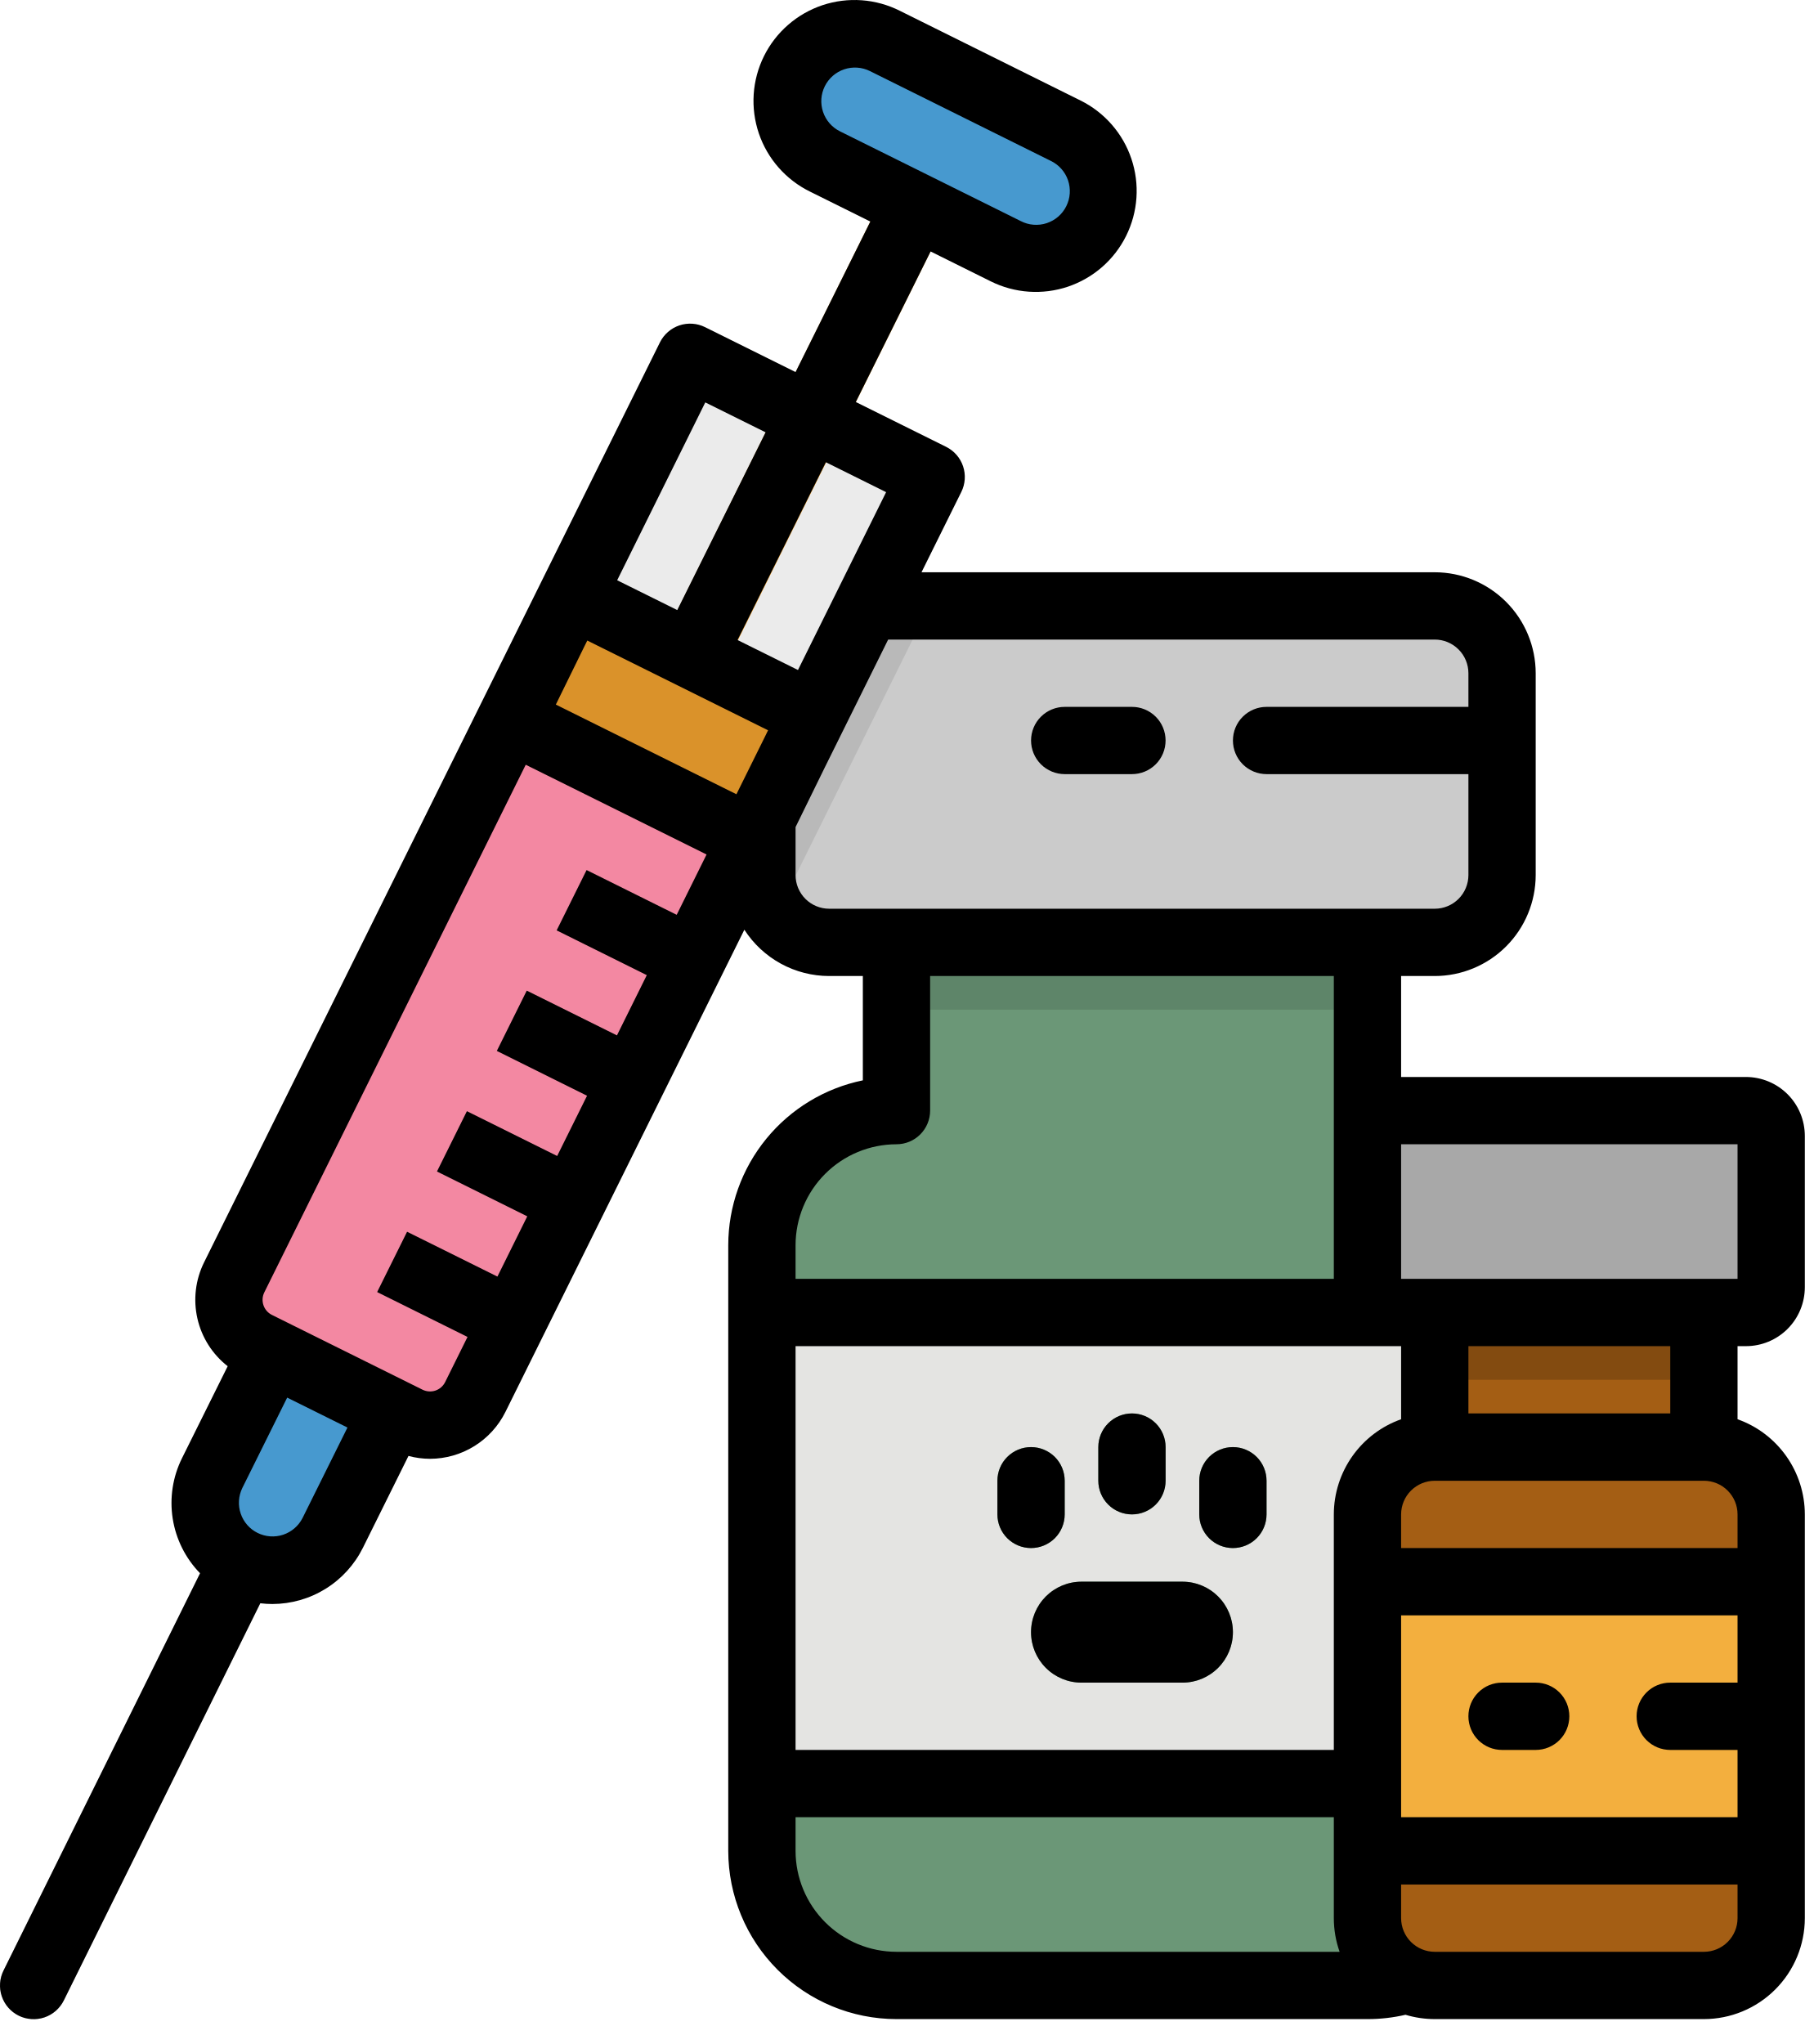
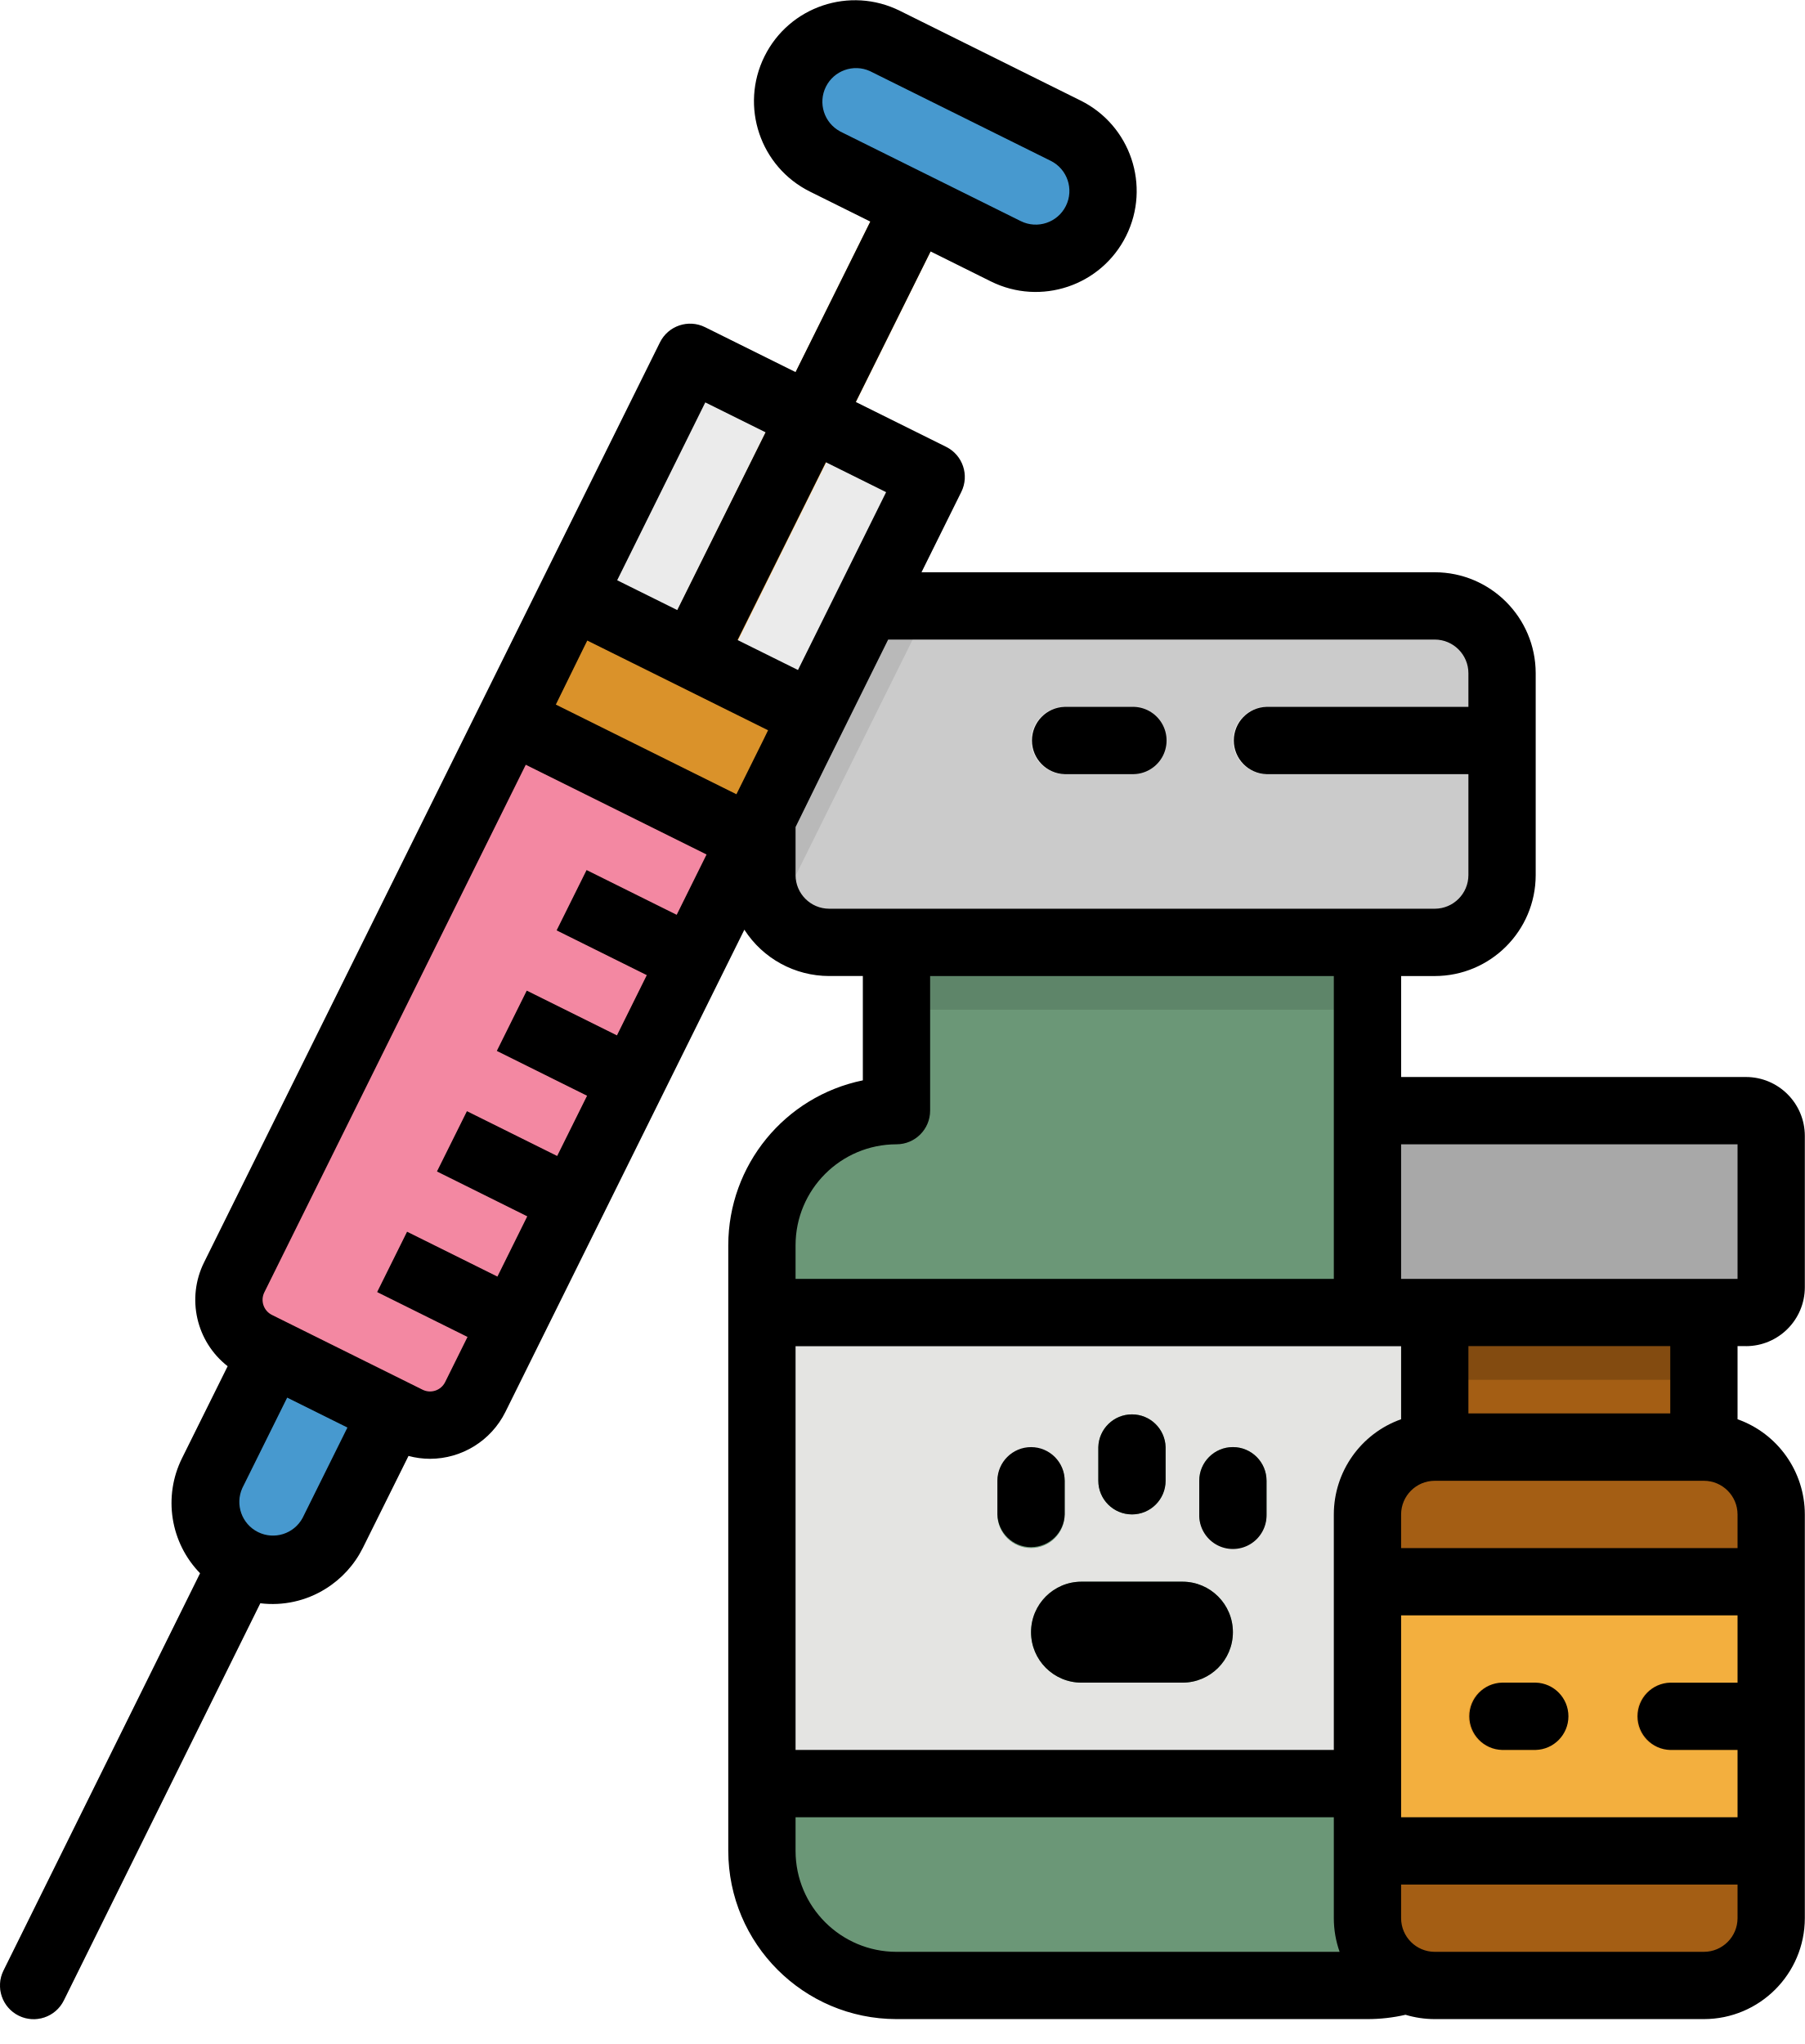
- <svg xmlns="http://www.w3.org/2000/svg" width="68" height="77" viewBox="0 0 68 77" fill="none">
-   <path d="M51.522 41.839V35.501H33.776V41.839C32.431 41.839 31.142 42.373 30.191 43.324C29.24 44.274 28.706 45.564 28.706 46.909V69.725C28.706 71.069 29.24 72.359 30.191 73.31C31.142 74.261 32.431 74.795 33.776 74.795H51.522C52.867 74.795 54.156 74.261 55.107 73.31C56.058 72.359 56.592 71.069 56.592 69.725V46.909C56.592 45.564 56.058 44.274 55.107 43.324C54.156 42.373 52.867 41.839 51.522 41.839Z" fill="#6B9777" />
-   <path d="M56.592 25.36V32.966C56.592 33.638 56.325 34.283 55.85 34.758C55.374 35.234 54.729 35.501 54.057 35.501H31.241C30.908 35.501 30.578 35.436 30.27 35.309C29.962 35.182 29.683 34.995 29.447 34.76C29.212 34.524 29.025 34.244 28.898 33.937C28.771 33.629 28.705 33.299 28.706 32.966V25.36C28.706 24.688 28.973 24.043 29.448 23.568C29.924 23.092 30.569 22.825 31.241 22.825H54.057C54.729 22.825 55.374 23.092 55.85 23.568C56.325 24.043 56.592 24.688 56.592 25.36Z" fill="#CBCBCB" />
-   <path d="M28.706 49.444H56.592V67.19H28.706V49.444Z" fill="#E4E4E2" />
-   <path d="M44.55 59.584H40.748C39.698 59.584 38.846 60.436 38.846 61.486C38.846 62.536 39.698 63.387 40.748 63.387H44.55C45.6 63.387 46.452 62.536 46.452 61.486C46.452 60.436 45.6 59.584 44.55 59.584Z" fill="#6B9777" />
-   <path d="M42.649 57.049C42.313 57.049 41.99 56.916 41.753 56.678C41.515 56.44 41.381 56.118 41.381 55.782V54.514C41.381 54.178 41.515 53.855 41.753 53.618C41.99 53.38 42.313 53.247 42.649 53.247C42.985 53.247 43.307 53.38 43.545 53.618C43.783 53.855 43.916 54.178 43.916 54.514V55.782C43.916 56.118 43.783 56.44 43.545 56.678C43.307 56.916 42.985 57.049 42.649 57.049Z" fill="#6B9777" />
-   <path d="M38.846 58.317C38.51 58.317 38.188 58.183 37.95 57.946C37.712 57.708 37.579 57.385 37.579 57.049V55.782C37.579 55.446 37.712 55.123 37.95 54.885C38.188 54.648 38.51 54.514 38.846 54.514C39.182 54.514 39.505 54.648 39.743 54.885C39.98 55.123 40.114 55.446 40.114 55.782V57.049C40.114 57.385 39.98 57.708 39.743 57.946C39.505 58.183 39.182 58.317 38.846 58.317Z" fill="#6B9777" />
-   <path d="M46.452 58.317C46.115 58.317 45.793 58.183 45.555 57.946C45.318 57.708 45.184 57.385 45.184 57.049V55.782C45.184 55.446 45.318 55.123 45.555 54.885C45.793 54.648 46.115 54.514 46.452 54.514C46.788 54.514 47.11 54.648 47.348 54.885C47.586 55.123 47.719 55.446 47.719 55.782V57.049C47.719 57.385 47.586 57.708 47.348 57.946C47.11 58.183 46.788 58.317 46.452 58.317Z" fill="#6B9777" />
-   <path d="M1.267 76.064C1.051 76.064 0.839 76.009 0.651 75.904C0.462 75.799 0.304 75.648 0.19 75.465C0.077 75.281 0.012 75.072 0.001 74.857C-0.009 74.642 0.036 74.427 0.132 74.234L8.001 58.329C8.074 58.178 8.176 58.043 8.301 57.932C8.427 57.82 8.573 57.735 8.731 57.681C8.89 57.626 9.057 57.604 9.224 57.615C9.392 57.625 9.555 57.669 9.705 57.743C9.855 57.818 9.989 57.921 10.099 58.047C10.209 58.174 10.293 58.321 10.346 58.48C10.399 58.639 10.419 58.806 10.407 58.974C10.395 59.141 10.349 59.303 10.274 59.453L2.404 75.358C2.299 75.57 2.137 75.749 1.936 75.874C1.735 75.998 1.503 76.064 1.267 76.064Z" fill="#C3C3C3" />
-   <path d="M56.592 26.628V29.163H47.719C47.383 29.163 47.061 29.029 46.823 28.792C46.585 28.554 46.452 28.232 46.452 27.895C46.452 27.559 46.585 27.237 46.823 26.999C47.061 26.762 47.383 26.628 47.719 26.628H56.592Z" fill="#E4E4E2" />
-   <path d="M42.649 29.163H40.114C39.778 29.163 39.455 29.029 39.218 28.792C38.98 28.554 38.846 28.232 38.846 27.895C38.846 27.559 38.98 27.237 39.218 26.999C39.455 26.762 39.778 26.628 40.114 26.628H42.649C42.985 26.628 43.308 26.762 43.545 26.999C43.783 27.237 43.916 27.559 43.916 27.895C43.916 28.232 43.783 28.554 43.545 28.792C43.308 29.029 42.985 29.163 42.649 29.163Z" fill="#E4E4E2" />
-   <path d="M64.197 54.514V49.444H54.057V54.514C53.385 54.514 52.74 54.781 52.264 55.257C51.789 55.732 51.522 56.377 51.522 57.049V72.26C51.522 72.932 51.789 73.577 52.264 74.052C52.74 74.528 53.385 74.795 54.057 74.795H64.197C64.87 74.795 65.514 74.528 65.99 74.052C66.465 73.577 66.733 72.932 66.733 72.26V57.049C66.733 56.377 66.465 55.732 65.99 55.257C65.514 54.781 64.87 54.514 64.197 54.514Z" fill="#A45E14" />
-   <path d="M65.782 41.839H52.472C51.947 41.839 51.522 42.264 51.522 42.789V48.493C51.522 49.018 51.947 49.444 52.472 49.444H65.782C66.307 49.444 66.733 49.018 66.733 48.493V42.789C66.733 42.264 66.307 41.839 65.782 41.839Z" fill="#A8A8A8" />
-   <path d="M51.522 59.584H66.733V69.725H51.522V59.584Z" fill="#F3AF3E" />
-   <path d="M66.732 63.387V65.922H62.93C62.594 65.922 62.271 65.788 62.033 65.551C61.796 65.313 61.662 64.991 61.662 64.654C61.662 64.318 61.796 63.996 62.033 63.758C62.271 63.52 62.594 63.387 62.93 63.387H66.732Z" fill="#EA9D2D" />
-   <path d="M57.86 65.922H56.592C56.256 65.922 55.933 65.788 55.696 65.551C55.458 65.313 55.325 64.991 55.325 64.654C55.325 64.318 55.458 63.996 55.696 63.758C55.933 63.52 56.256 63.387 56.592 63.387H57.86C58.196 63.387 58.518 63.52 58.756 63.758C58.994 63.996 59.127 64.318 59.127 64.654C59.127 64.991 58.994 65.313 58.756 65.551C58.518 65.788 58.196 65.922 57.86 65.922Z" fill="#EA9D2D" />
-   <path d="M33.776 35.501H51.522V38.036H33.776V35.501Z" fill="#5E8569" />
-   <path d="M54.057 49.444H64.197V51.979H54.057V49.444Z" fill="#834B10" />
-   <path d="M35.014 22.825L29.224 34.504C28.887 34.062 28.705 33.522 28.706 32.966V25.36C28.706 24.688 28.973 24.043 29.448 23.568C29.924 23.092 30.569 22.825 31.241 22.825H35.014Z" fill="#B9B9B9" />
-   <path d="M26.001 13.46L35.084 17.968L17.906 52.63C17.681 53.081 17.287 53.426 16.809 53.587C16.331 53.747 15.809 53.712 15.357 53.487L9.68 50.67C9.229 50.446 8.885 50.051 8.724 49.573C8.563 49.095 8.599 48.573 8.823 48.121L26.001 13.46Z" fill="#EBEBEB" />
-   <path d="M21.549 22.428L30.632 26.936L17.906 52.63C17.681 53.081 17.287 53.426 16.809 53.587C16.331 53.747 15.809 53.712 15.357 53.487L9.68 50.67C9.229 50.446 8.885 50.051 8.724 49.573C8.563 49.095 8.599 48.573 8.823 48.121L21.549 22.428Z" fill="#F388A2" />
-   <path d="M20.993 35.054L22.121 32.783L26.664 35.039L25.535 37.31L20.993 35.054Z" fill="#CF748A" />
-   <path d="M18.739 39.598L19.867 37.326L24.41 39.583L23.282 41.854L18.739 39.598Z" fill="#CF748A" />
-   <path d="M16.485 44.142L17.613 41.87L22.156 44.127L21.028 46.398L16.485 44.142Z" fill="#CF748A" />
-   <path d="M14.231 48.686L15.359 46.414L19.902 48.671L18.774 50.942L14.231 48.686Z" fill="#CF748A" />
-   <path d="M9.154 58.87C8.552 58.571 8.093 58.044 7.879 57.407C7.664 56.769 7.712 56.073 8.011 55.47L10.267 50.928L14.81 53.184L12.554 57.727C12.255 58.329 11.729 58.788 11.091 59.002C10.454 59.217 9.757 59.169 9.154 58.87Z" fill="#4799CF" />
-   <path d="M24.94 28.294C24.724 28.294 24.512 28.239 24.323 28.134C24.135 28.029 23.976 27.878 23.863 27.695C23.749 27.511 23.684 27.302 23.674 27.087C23.664 26.871 23.709 26.657 23.805 26.463L33.355 7.211C33.504 6.91 33.767 6.68 34.085 6.573C34.404 6.466 34.752 6.489 35.053 6.639C35.355 6.788 35.584 7.051 35.691 7.369C35.799 7.688 35.775 8.036 35.626 8.337L26.076 27.59C25.971 27.802 25.809 27.98 25.608 28.104C25.407 28.229 25.176 28.295 24.94 28.294Z" fill="#F3AF3E" />
-   <path d="M29.414 15.154L23.805 26.463C23.656 26.765 23.633 27.113 23.74 27.431C23.847 27.75 24.077 28.013 24.378 28.162C24.679 28.312 25.027 28.335 25.346 28.228C25.664 28.121 25.927 27.891 26.077 27.59L31.685 16.282L29.414 15.154Z" fill="#EA9D2D" />
-   <path d="M21.549 22.428L30.632 26.936L28.332 31.625L19.249 27.117L21.549 22.428Z" fill="#DA922A" />
-   <path d="M31.074 6.065L37.888 9.449C39.143 10.072 40.665 9.56 41.288 8.306C41.911 7.051 41.399 5.529 40.145 4.906L33.33 1.522C32.076 0.899 30.554 1.411 29.93 2.665C29.308 3.92 29.819 5.442 31.074 6.065Z" fill="#4799CF" />
-   <path d="M65.782 50.711C66.37 50.711 66.934 50.477 67.35 50.061C67.766 49.645 67.999 49.081 68 48.493V42.789C67.999 42.201 67.766 41.637 67.35 41.221C66.934 40.806 66.37 40.572 65.782 40.571H52.789V36.768H54.057C55.065 36.767 56.032 36.366 56.745 35.653C57.458 34.94 57.858 33.974 57.86 32.966V25.36C57.858 24.352 57.458 23.386 56.745 22.673C56.032 21.96 55.065 21.559 54.057 21.558H34.719L36.22 18.531C36.369 18.23 36.392 17.882 36.285 17.564C36.178 17.245 35.948 16.983 35.647 16.833L32.244 15.144L35.062 9.473L37.333 10.601C37.78 10.823 38.266 10.954 38.765 10.988C39.263 11.022 39.763 10.958 40.236 10.799C40.709 10.639 41.147 10.388 41.523 10.06C41.899 9.732 42.207 9.333 42.429 8.885C42.651 8.438 42.783 7.951 42.817 7.453C42.851 6.955 42.787 6.455 42.627 5.982C42.468 5.508 42.217 5.071 41.889 4.695C41.56 4.318 41.161 4.01 40.714 3.788L33.902 0.406C33.454 0.181 32.966 0.046 32.467 0.01C31.966 -0.026 31.464 0.037 30.989 0.195C30.513 0.354 30.074 0.605 29.696 0.934C29.317 1.263 29.008 1.663 28.785 2.112C28.562 2.561 28.43 3.05 28.397 3.55C28.364 4.05 28.43 4.552 28.591 5.026C28.752 5.501 29.006 5.939 29.337 6.315C29.668 6.691 30.07 6.998 30.52 7.219L32.791 8.346L29.974 14.016L26.564 12.324C26.415 12.25 26.253 12.206 26.087 12.195C25.921 12.184 25.754 12.205 25.596 12.258C25.438 12.312 25.293 12.395 25.167 12.505C25.042 12.614 24.939 12.747 24.865 12.896L7.687 47.558C7.364 48.213 7.275 48.959 7.438 49.671C7.6 50.383 8.002 51.017 8.578 51.467L6.858 54.93C6.508 55.634 6.385 56.43 6.507 57.207C6.629 57.984 6.989 58.704 7.538 59.267L0.132 74.234C0.058 74.383 0.014 74.546 0.003 74.712C-0.008 74.878 0.013 75.044 0.067 75.202C0.12 75.36 0.204 75.506 0.313 75.631C0.423 75.756 0.556 75.859 0.705 75.933C0.854 76.007 1.017 76.05 1.183 76.061C1.349 76.073 1.516 76.051 1.673 75.998C1.831 75.944 1.977 75.861 2.102 75.751C2.227 75.641 2.33 75.508 2.404 75.359L9.807 60.397C9.958 60.415 10.109 60.425 10.261 60.425C10.97 60.424 11.664 60.226 12.267 59.852C12.869 59.479 13.355 58.945 13.671 58.311L15.39 54.847C15.654 54.918 15.926 54.954 16.2 54.955C16.79 54.954 17.369 54.789 17.871 54.477C18.373 54.166 18.778 53.721 19.041 53.193L28.045 35.024C28.39 35.559 28.863 35.998 29.421 36.303C29.979 36.608 30.605 36.768 31.241 36.768H32.509V40.698C31.078 40.992 29.793 41.77 28.869 42.902C27.945 44.033 27.44 45.448 27.438 46.909V69.725C27.44 71.405 28.109 73.016 29.297 74.204C30.485 75.392 32.096 76.061 33.776 76.062H51.522C52.004 76.063 52.485 76.008 52.955 75.899C53.312 76.007 53.684 76.062 54.057 76.062H64.197C65.206 76.061 66.172 75.66 66.885 74.947C67.598 74.234 67.999 73.268 68 72.26V57.049C67.999 56.263 67.755 55.497 67.301 54.855C66.847 54.213 66.206 53.727 65.465 53.465V50.711H65.782ZM31.648 4.948C31.346 4.798 31.117 4.535 31.01 4.217C30.903 3.898 30.926 3.55 31.076 3.249C31.225 2.948 31.488 2.718 31.807 2.611C32.126 2.504 32.474 2.528 32.775 2.677L39.587 6.059C39.738 6.131 39.874 6.233 39.986 6.358C40.098 6.484 40.184 6.63 40.239 6.789C40.293 6.948 40.316 7.116 40.305 7.284C40.294 7.452 40.25 7.615 40.175 7.766C40.101 7.916 39.997 8.051 39.87 8.161C39.743 8.271 39.595 8.354 39.436 8.407C39.276 8.459 39.107 8.479 38.94 8.466C38.772 8.453 38.609 8.406 38.46 8.329L31.648 4.948ZM31.116 17.413L33.386 18.54L31.541 22.262L30.065 25.24L27.788 24.11L31.116 17.413ZM26.573 15.159L28.845 16.286L25.517 22.982L23.253 21.859L26.573 15.159ZM11.4 57.184C11.249 57.482 10.986 57.709 10.669 57.815C10.351 57.92 10.005 57.896 9.705 57.747C9.405 57.599 9.177 57.337 9.069 57.02C8.961 56.704 8.983 56.357 9.129 56.056L10.82 52.65L13.091 53.777L11.4 57.184ZM25.495 34.463L22.1 32.777L20.973 35.048L24.369 36.734L23.244 39.005L19.846 37.319L18.719 39.589L22.118 41.277L20.992 43.548L17.591 41.86L16.464 44.131L19.866 45.82L18.741 48.091L15.337 46.402L14.21 48.673L17.615 50.363L16.771 52.066C16.696 52.217 16.564 52.331 16.405 52.385C16.246 52.438 16.072 52.426 15.921 52.352L10.244 49.534C10.094 49.459 9.979 49.327 9.926 49.168C9.872 49.008 9.884 48.834 9.959 48.684L19.808 28.809L26.621 32.19L25.495 34.463ZM28.804 27.785L27.746 29.92L20.942 26.542L21.995 24.396L22.127 24.13L28.938 27.511L28.804 27.785ZM31.241 34.233C30.905 34.233 30.583 34.099 30.345 33.862C30.108 33.624 29.974 33.302 29.974 32.966V31.157L31.083 28.895L33.463 24.093H54.057C54.393 24.093 54.715 24.227 54.953 24.465C55.191 24.702 55.324 25.024 55.325 25.36V26.628H47.719C47.383 26.628 47.061 26.762 46.823 26.999C46.585 27.237 46.452 27.559 46.452 27.895C46.452 28.232 46.585 28.554 46.823 28.792C47.061 29.029 47.383 29.163 47.719 29.163H55.325V32.966C55.324 33.302 55.191 33.624 54.953 33.862C54.715 34.099 54.393 34.233 54.057 34.233H31.241ZM29.974 46.909C29.975 45.901 30.376 44.934 31.089 44.221C31.802 43.508 32.768 43.107 33.776 43.106C34.112 43.106 34.435 42.973 34.672 42.735C34.91 42.497 35.044 42.175 35.044 41.839V36.768H50.254V48.176H29.974V46.909ZM33.776 73.527C32.768 73.526 31.802 73.125 31.089 72.412C30.376 71.699 29.975 70.733 29.974 69.725V68.457H50.254V72.26C50.254 72.692 50.328 73.12 50.472 73.527H33.776ZM50.254 57.049V65.922H29.974V50.711H52.789V53.465C52.049 53.727 51.407 54.213 50.953 54.855C50.5 55.497 50.255 56.263 50.254 57.049ZM65.465 72.26C65.465 72.596 65.331 72.918 65.093 73.156C64.856 73.393 64.534 73.527 64.197 73.527H54.057C53.721 73.527 53.399 73.393 53.161 73.156C52.923 72.918 52.79 72.596 52.789 72.26V70.992H65.465V72.26ZM65.465 63.387H62.93C62.594 63.387 62.271 63.52 62.034 63.758C61.796 63.996 61.662 64.318 61.662 64.654C61.662 64.991 61.796 65.313 62.034 65.551C62.271 65.788 62.594 65.922 62.93 65.922H65.465V68.457H52.789V60.852H65.465V63.387ZM65.465 58.317H52.789V57.049C52.79 56.713 52.923 56.391 53.161 56.153C53.399 55.916 53.721 55.782 54.057 55.782H64.197C64.534 55.782 64.856 55.916 65.093 56.153C65.331 56.391 65.465 56.713 65.465 57.049V58.317ZM55.325 53.246V50.711H62.93V53.246H55.325ZM52.789 48.176V43.106H65.465V48.176H52.789Z" fill="black" />
-   <path d="M44.55 59.584H40.748C40.243 59.584 39.76 59.785 39.403 60.141C39.047 60.498 38.846 60.981 38.846 61.486C38.846 61.99 39.047 62.474 39.403 62.83C39.76 63.187 40.243 63.387 40.748 63.387H44.55C45.055 63.387 45.538 63.187 45.895 62.83C46.251 62.474 46.452 61.99 46.452 61.486C46.452 60.981 46.251 60.498 45.895 60.141C45.538 59.785 45.055 59.584 44.55 59.584Z" fill="black" />
-   <path d="M42.649 57.049C42.985 57.049 43.307 56.916 43.545 56.678C43.783 56.44 43.916 56.118 43.916 55.782V54.514C43.916 54.178 43.783 53.855 43.545 53.618C43.307 53.38 42.985 53.246 42.649 53.246C42.313 53.246 41.99 53.38 41.753 53.618C41.515 53.855 41.381 54.178 41.381 54.514V55.782C41.381 56.118 41.515 56.44 41.753 56.678C41.99 56.916 42.313 57.049 42.649 57.049Z" fill="black" />
-   <path d="M40.114 57.049V55.782C40.114 55.445 39.98 55.123 39.743 54.885C39.505 54.648 39.182 54.514 38.846 54.514C38.51 54.514 38.188 54.648 37.95 54.885C37.712 55.123 37.579 55.445 37.579 55.782V57.049C37.579 57.385 37.712 57.708 37.95 57.946C38.188 58.183 38.51 58.317 38.846 58.317C39.182 58.317 39.505 58.183 39.743 57.946C39.98 57.708 40.114 57.385 40.114 57.049Z" fill="black" />
-   <path d="M46.452 54.514C46.115 54.514 45.793 54.648 45.555 54.885C45.318 55.123 45.184 55.445 45.184 55.782V57.049C45.184 57.385 45.318 57.708 45.555 57.946C45.793 58.183 46.115 58.317 46.452 58.317C46.788 58.317 47.11 58.183 47.348 57.946C47.586 57.708 47.719 57.385 47.719 57.049V55.782C47.719 55.445 47.586 55.123 47.348 54.885C47.11 54.648 46.788 54.514 46.452 54.514Z" fill="black" />
-   <path d="M56.592 65.922H57.86C58.196 65.922 58.518 65.788 58.756 65.551C58.994 65.313 59.127 64.991 59.127 64.654C59.127 64.318 58.994 63.996 58.756 63.758C58.518 63.52 58.196 63.387 57.86 63.387H56.592C56.256 63.387 55.933 63.52 55.696 63.758C55.458 63.996 55.325 64.318 55.325 64.654C55.325 64.991 55.458 65.313 55.696 65.551C55.933 65.788 56.256 65.922 56.592 65.922Z" fill="black" />
-   <path d="M40.114 29.163H42.649C42.985 29.163 43.308 29.029 43.545 28.792C43.783 28.554 43.916 28.232 43.916 27.895C43.916 27.559 43.783 27.237 43.545 26.999C43.308 26.762 42.985 26.628 42.649 26.628H40.114C39.778 26.628 39.455 26.762 39.218 26.999C38.98 27.237 38.846 27.559 38.846 27.895C38.846 28.232 38.98 28.554 39.218 28.792C39.455 29.029 39.778 29.163 40.114 29.163Z" fill="black" />
+ <svg xmlns="http://www.w3.org/2000/svg" width="68" height="77" fill="none">
+   <path d="M51.522 41.839V35.5H33.776v6.338a5.07 5.07 0 00-5.07 5.07v22.816a5.07 5.07 0 005.07 5.07h17.746a5.07 5.07 0 005.07-5.07V46.909a5.07 5.07 0 00-5.07-5.07z" fill="#6B9777" />
+   <path d="M56.592 25.36v7.606a2.535 2.535 0 01-2.535 2.535H31.241a2.532 2.532 0 01-2.535-2.535V25.36a2.535 2.535 0 012.535-2.535h22.816a2.535 2.535 0 012.535 2.535z" fill="#CBCBCB" />
+   <path d="M28.706 49.444h27.886V67.19H28.706V49.444z" fill="#E4E4E2" />
+   <path d="M44.55 59.584h-3.802a1.901 1.901 0 000 3.803h3.802a1.901 1.901 0 000-3.803zM42.649 57.05a1.267 1.267 0 01-1.268-1.268v-1.268a1.268 1.268 0 012.535 0v1.268a1.268 1.268 0 01-1.267 1.267zM38.846 58.317a1.268 1.268 0 01-1.267-1.268v-1.267a1.268 1.268 0 012.535 0v1.267a1.267 1.267 0 01-1.268 1.268zM46.452 58.317a1.268 1.268 0 01-1.268-1.268v-1.267a1.267 1.267 0 112.535 0v1.267a1.268 1.268 0 01-1.267 1.268z" fill="#6B9777" />
+   <path d="M1.267 76.064a1.267 1.267 0 01-1.135-1.83l7.87-15.905a1.267 1.267 0 112.271 1.124L2.405 75.358a1.267 1.267 0 01-1.137.706z" fill="#C3C3C3" />
+   <path d="M56.592 26.628v2.535H47.72a1.267 1.267 0 110-2.535h8.873zM42.649 29.163h-2.535a1.267 1.267 0 110-2.535h2.535a1.268 1.268 0 010 2.535z" fill="#E4E4E2" />
+   <path d="M64.197 54.514v-5.07h-10.14v5.07a2.535 2.535 0 00-2.535 2.535v15.21a2.535 2.535 0 002.535 2.536h10.14a2.535 2.535 0 002.535-2.535V57.05a2.535 2.535 0 00-2.535-2.536z" fill="#A45E14" />
+   <path d="M65.782 41.839h-13.31a.95.95 0 00-.95.95v5.704c0 .525.425.95.95.95h13.31a.95.95 0 00.95-.95V42.79a.95.95 0 00-.95-.95z" fill="#A8A8A8" />
+   <path d="M51.522 59.584h15.21v10.14h-15.21v-10.14z" fill="#F3AF3E" />
+   <path d="M66.732 63.387v2.535H62.93a1.267 1.267 0 110-2.535h3.802zM57.86 65.922h-1.268a1.267 1.267 0 110-2.535h1.268a1.268 1.268 0 010 2.535z" fill="#EA9D2D" />
+   <path d="M33.776 35.5h17.746v2.536H33.776V35.5z" fill="#5E8569" />
+   <path d="M54.057 49.444h10.14v2.535h-10.14v-2.535z" fill="#834B10" />
+   <path d="M35.014 22.825l-5.79 11.68a2.531 2.531 0 01-.518-1.54V25.36a2.535 2.535 0 012.535-2.535h3.773z" fill="#B9B9B9" />
+   <path d="M26 13.46l9.084 4.508L17.906 52.63a1.902 1.902 0 01-2.549.857L9.68 50.67a1.902 1.902 0 01-.857-2.549L26 13.46z" fill="#EBEBEB" />
+   <path d="M21.549 22.428l9.083 4.508L17.906 52.63a1.902 1.902 0 01-2.549.857L9.68 50.67a1.902 1.902 0 01-.857-2.549l12.726-25.693z" fill="#F388A2" />
+   <path d="M20.993 35.054l1.128-2.271 4.543 2.256-1.129 2.271-4.542-2.256zM18.739 39.598l1.128-2.272 4.543 2.257-1.128 2.271-4.543-2.256zM16.485 44.142l1.128-2.272 4.543 2.257-1.128 2.271-4.543-2.256zM14.231 48.686l1.128-2.272 4.543 2.257-1.128 2.271-4.543-2.256z" fill="#CF748A" />
+   <path d="M9.154 58.87a2.536 2.536 0 01-1.143-3.4l2.256-4.542 4.543 2.256-2.256 4.543a2.536 2.536 0 01-3.4 1.143z" fill="#4799CF" />
+   <path d="M24.94 28.294a1.268 1.268 0 01-1.135-1.83l9.55-19.253a1.268 1.268 0 012.27 1.126l-9.55 19.253a1.267 1.267 0 01-1.135.704z" fill="#F3AF3E" />
+   <path d="M29.414 15.154l-5.609 11.31a1.268 1.268 0 102.272 1.126l5.608-11.308-2.27-1.128z" fill="#EA9D2D" />
+   <path d="M21.549 22.428l9.083 4.508-2.3 4.69-9.083-4.51 2.3-4.688z" fill="#DA922A" />
+   <path d="M31.074 6.065l6.814 3.384a2.536 2.536 0 002.257-4.543L33.33 1.522a2.536 2.536 0 10-2.256 4.543z" fill="#4799CF" />
+   <path d="M65.782 50.711A2.22 2.22 0 0068 48.493V42.79a2.22 2.22 0 00-2.218-2.218H52.79v-3.803h1.267a3.807 3.807 0 003.803-3.802V25.36a3.807 3.807 0 00-3.803-3.802H34.719l1.5-3.027a1.267 1.267 0 00-.572-1.698l-3.403-1.69 2.818-5.67 2.27 1.128a3.802 3.802 0 103.382-6.813L33.902.406A3.803 3.803 0 1030.52 7.22l2.27 1.127-2.816 5.67-3.41-1.692a1.268 1.268 0 00-1.699.572L7.687 47.558a3.174 3.174 0 00.89 3.909L6.859 54.93a3.793 3.793 0 00.68 4.337L.132 74.234a1.267 1.267 0 102.272 1.125l7.403-14.962a3.771 3.771 0 002.46-.545 3.814 3.814 0 001.404-1.541l1.72-3.464c.263.071.535.107.809.108a3.178 3.178 0 002.84-1.762l9.005-18.17a3.802 3.802 0 003.196 1.745h1.268v3.93a6.349 6.349 0 00-5.07 6.21v22.817a6.345 6.345 0 006.337 6.337h17.746c.482 0 .963-.054 1.433-.163.357.108.729.163 1.102.163h10.14A3.807 3.807 0 0068 72.26V57.05a3.809 3.809 0 00-2.535-3.585V50.71h.317zM31.648 4.948a1.268 1.268 0 011.127-2.27l6.812 3.38A1.268 1.268 0 1138.46 8.33l-6.813-3.381zm-.532 12.465l2.27 1.127-1.845 3.723-1.476 2.977-2.277-1.13 3.328-6.697zm-4.543-2.254l2.272 1.127-3.328 6.696-2.264-1.123 3.32-6.7zM11.4 57.184a1.268 1.268 0 01-2.27-1.127l1.69-3.407 2.27 1.127-1.69 3.407zm14.095-22.721L22.1 32.777l-1.128 2.271 3.397 1.686-1.125 2.271-3.398-1.686-1.127 2.27 3.4 1.688-1.127 2.271-3.4-1.688-1.128 2.27 3.402 1.69-1.125 2.271-3.404-1.69-1.127 2.272 3.405 1.69-.844 1.703a.634.634 0 01-.85.286l-5.677-2.818a.635.635 0 01-.285-.85l9.85-19.875 6.812 3.381-1.126 2.273zm3.31-6.678l-1.059 2.135-6.804-3.378 1.053-2.146.132-.266 6.811 3.38-.134.275zm2.436 6.448a1.269 1.269 0 01-1.267-1.267v-1.81l1.109-2.26 2.38-4.803h20.594a1.27 1.27 0 011.268 1.267v1.268h-7.606a1.268 1.268 0 000 2.535h7.606v3.803a1.27 1.27 0 01-1.268 1.267H31.241zM29.974 46.91a3.807 3.807 0 013.802-3.803 1.267 1.267 0 001.268-1.267v-5.07h15.21v11.407h-20.28V46.91zm3.802 26.618a3.807 3.807 0 01-3.802-3.802v-1.268h20.28v3.803c0 .432.074.86.218 1.267H33.776zM50.254 57.05v8.873h-20.28v-15.21h22.815v2.752a3.809 3.809 0 00-2.535 3.585zm15.211 15.21a1.27 1.27 0 01-1.268 1.268h-10.14a1.269 1.269 0 01-1.268-1.267v-1.268h12.676v1.268zm0-8.872H62.93a1.268 1.268 0 000 2.535h2.535v2.535H52.789v-7.605h12.676v2.535zm0-5.07H52.789v-1.268a1.27 1.27 0 011.268-1.267h10.14a1.27 1.27 0 011.268 1.267v1.268zm-10.14-5.07V50.71h7.605v2.535h-7.605zm-2.536-5.07v-5.07h12.676v5.07H52.789z" fill="#000" />
+   <path d="M44.55 59.584h-3.802a1.901 1.901 0 000 3.803h3.802a1.901 1.901 0 100-3.803zM42.649 57.05a1.268 1.268 0 001.267-1.268v-1.268a1.268 1.268 0 00-2.535 0v1.268a1.268 1.268 0 001.268 1.267zM40.114 57.05v-1.268a1.267 1.267 0 10-2.535 0v1.267a1.268 1.268 0 002.535 0zM46.452 54.514a1.268 1.268 0 00-1.268 1.268v1.267a1.268 1.268 0 102.535 0v-1.267a1.268 1.268 0 00-1.267-1.268zM56.592 65.922h1.268a1.268 1.268 0 000-2.535h-1.268a1.268 1.268 0 000 2.535zM40.114 29.163h2.535a1.268 1.268 0 100-2.535h-2.535a1.268 1.268 0 000 2.535z" fill="#000" />
</svg>
